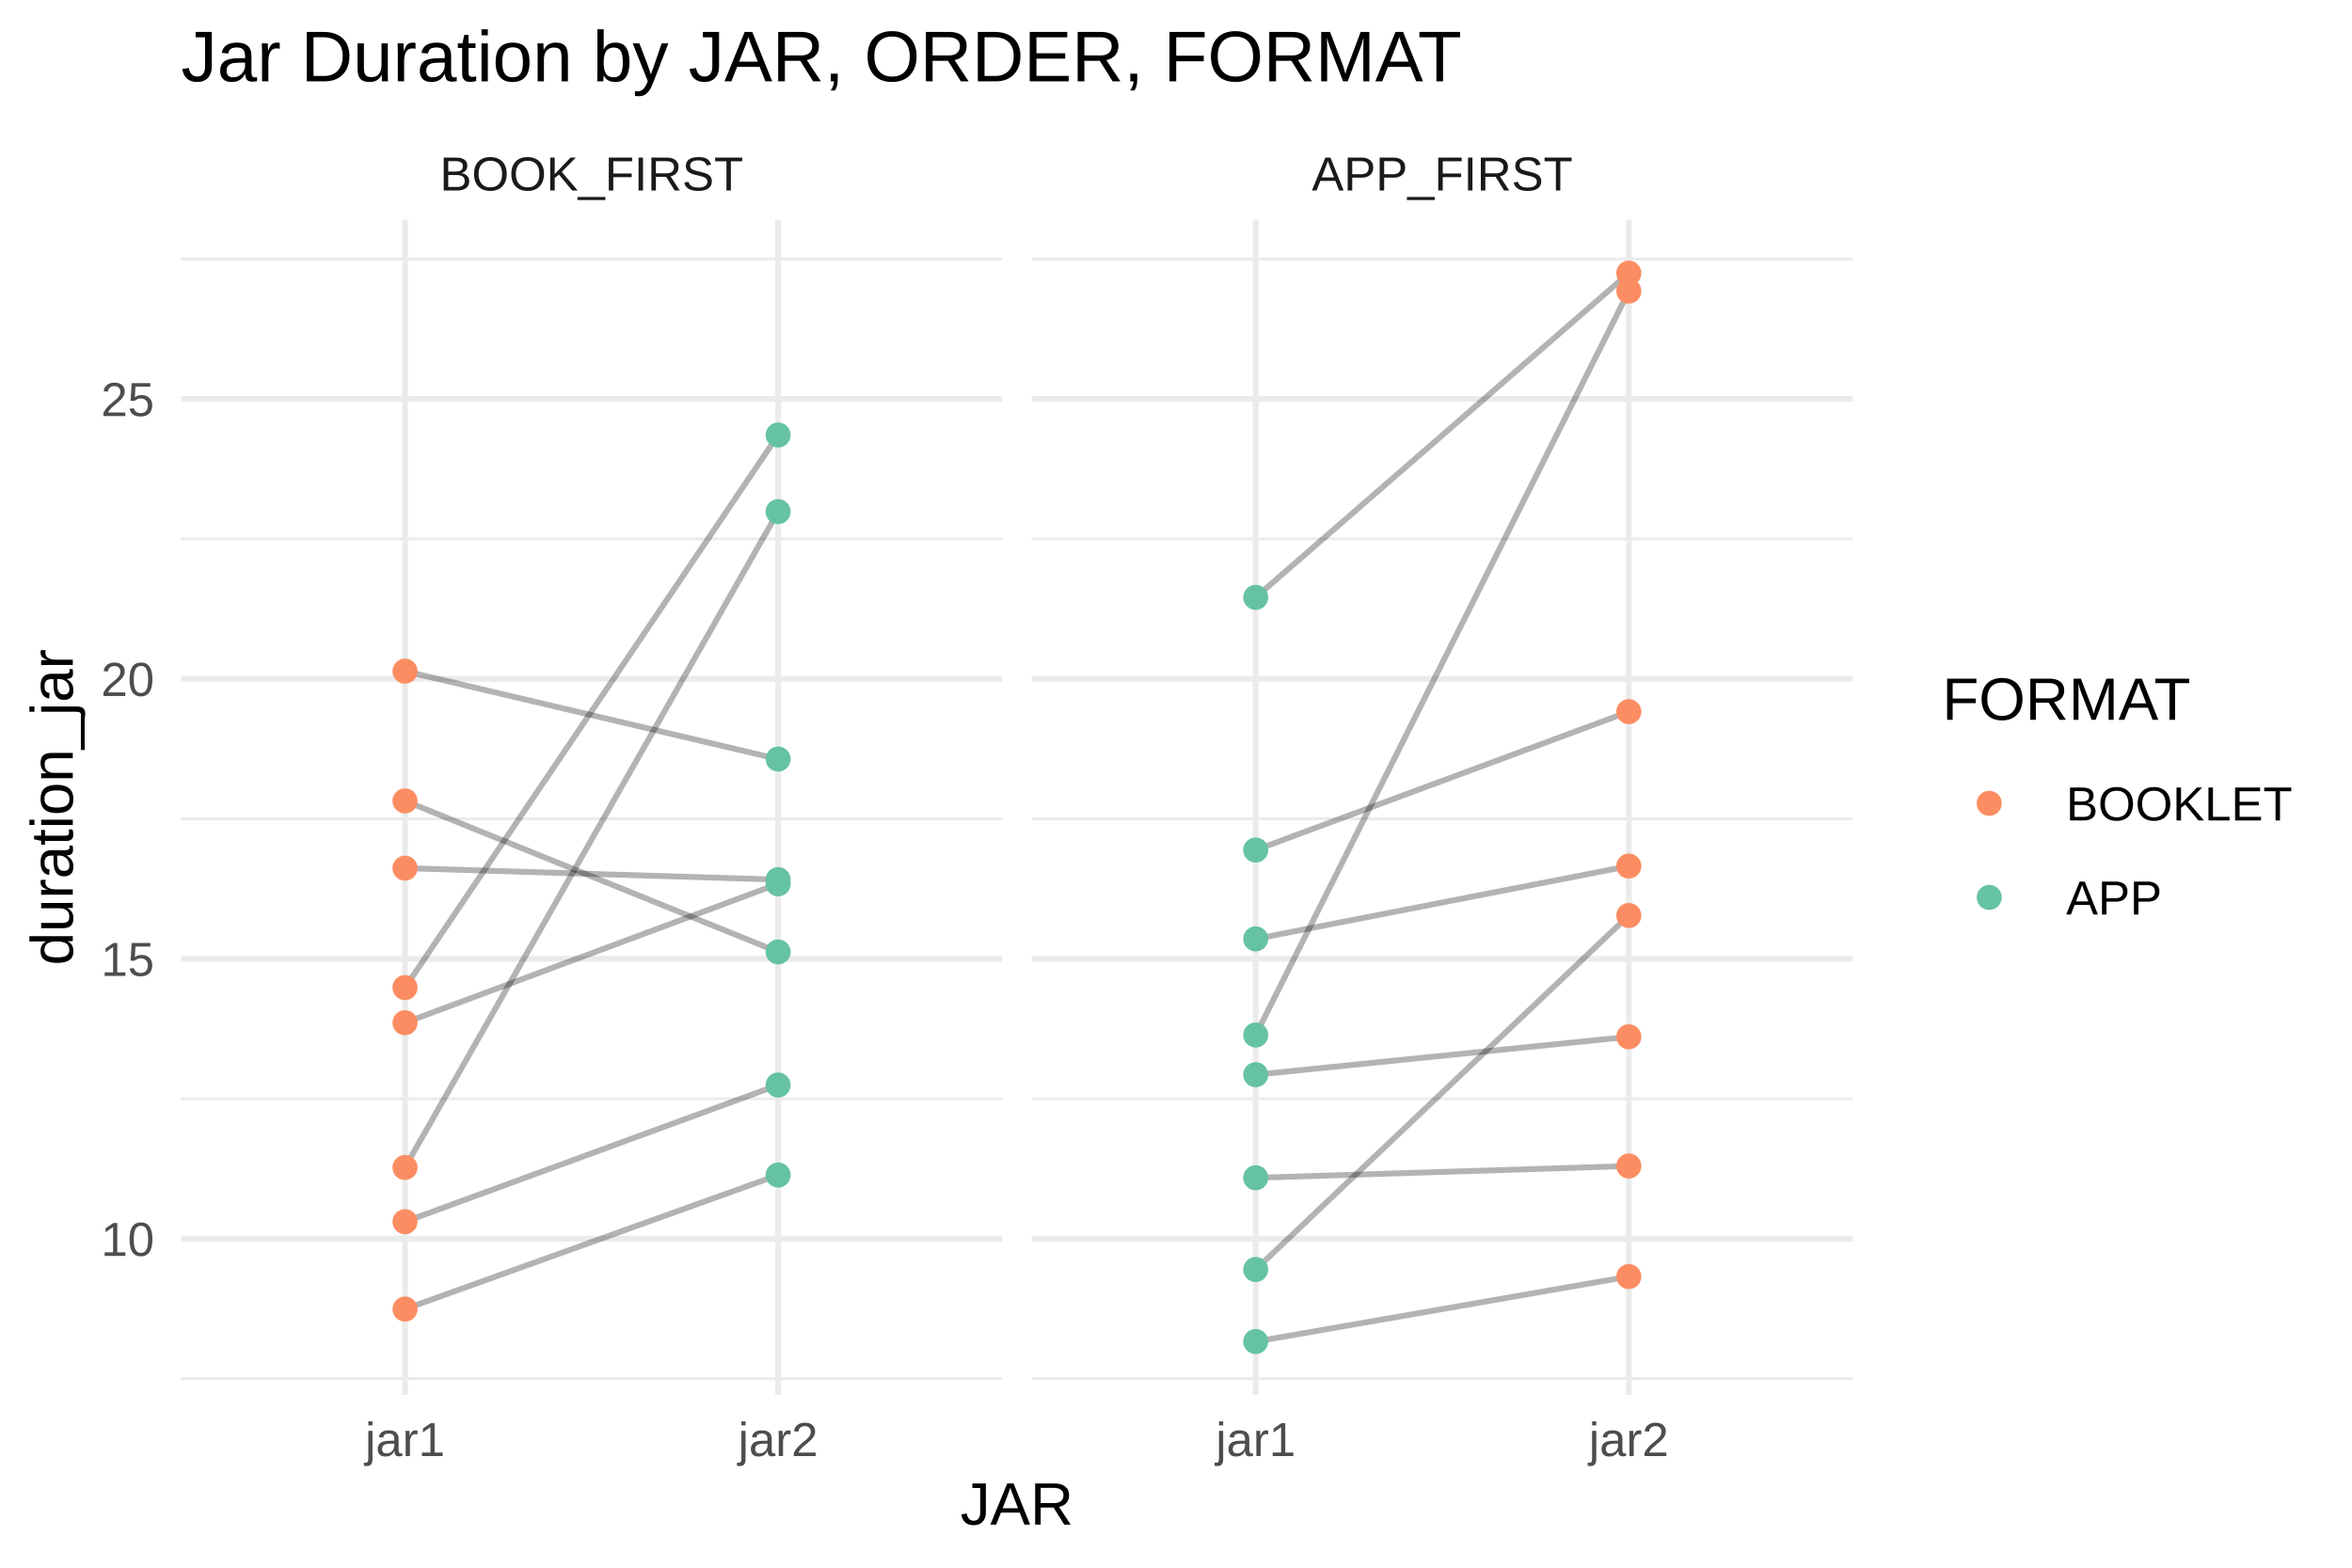
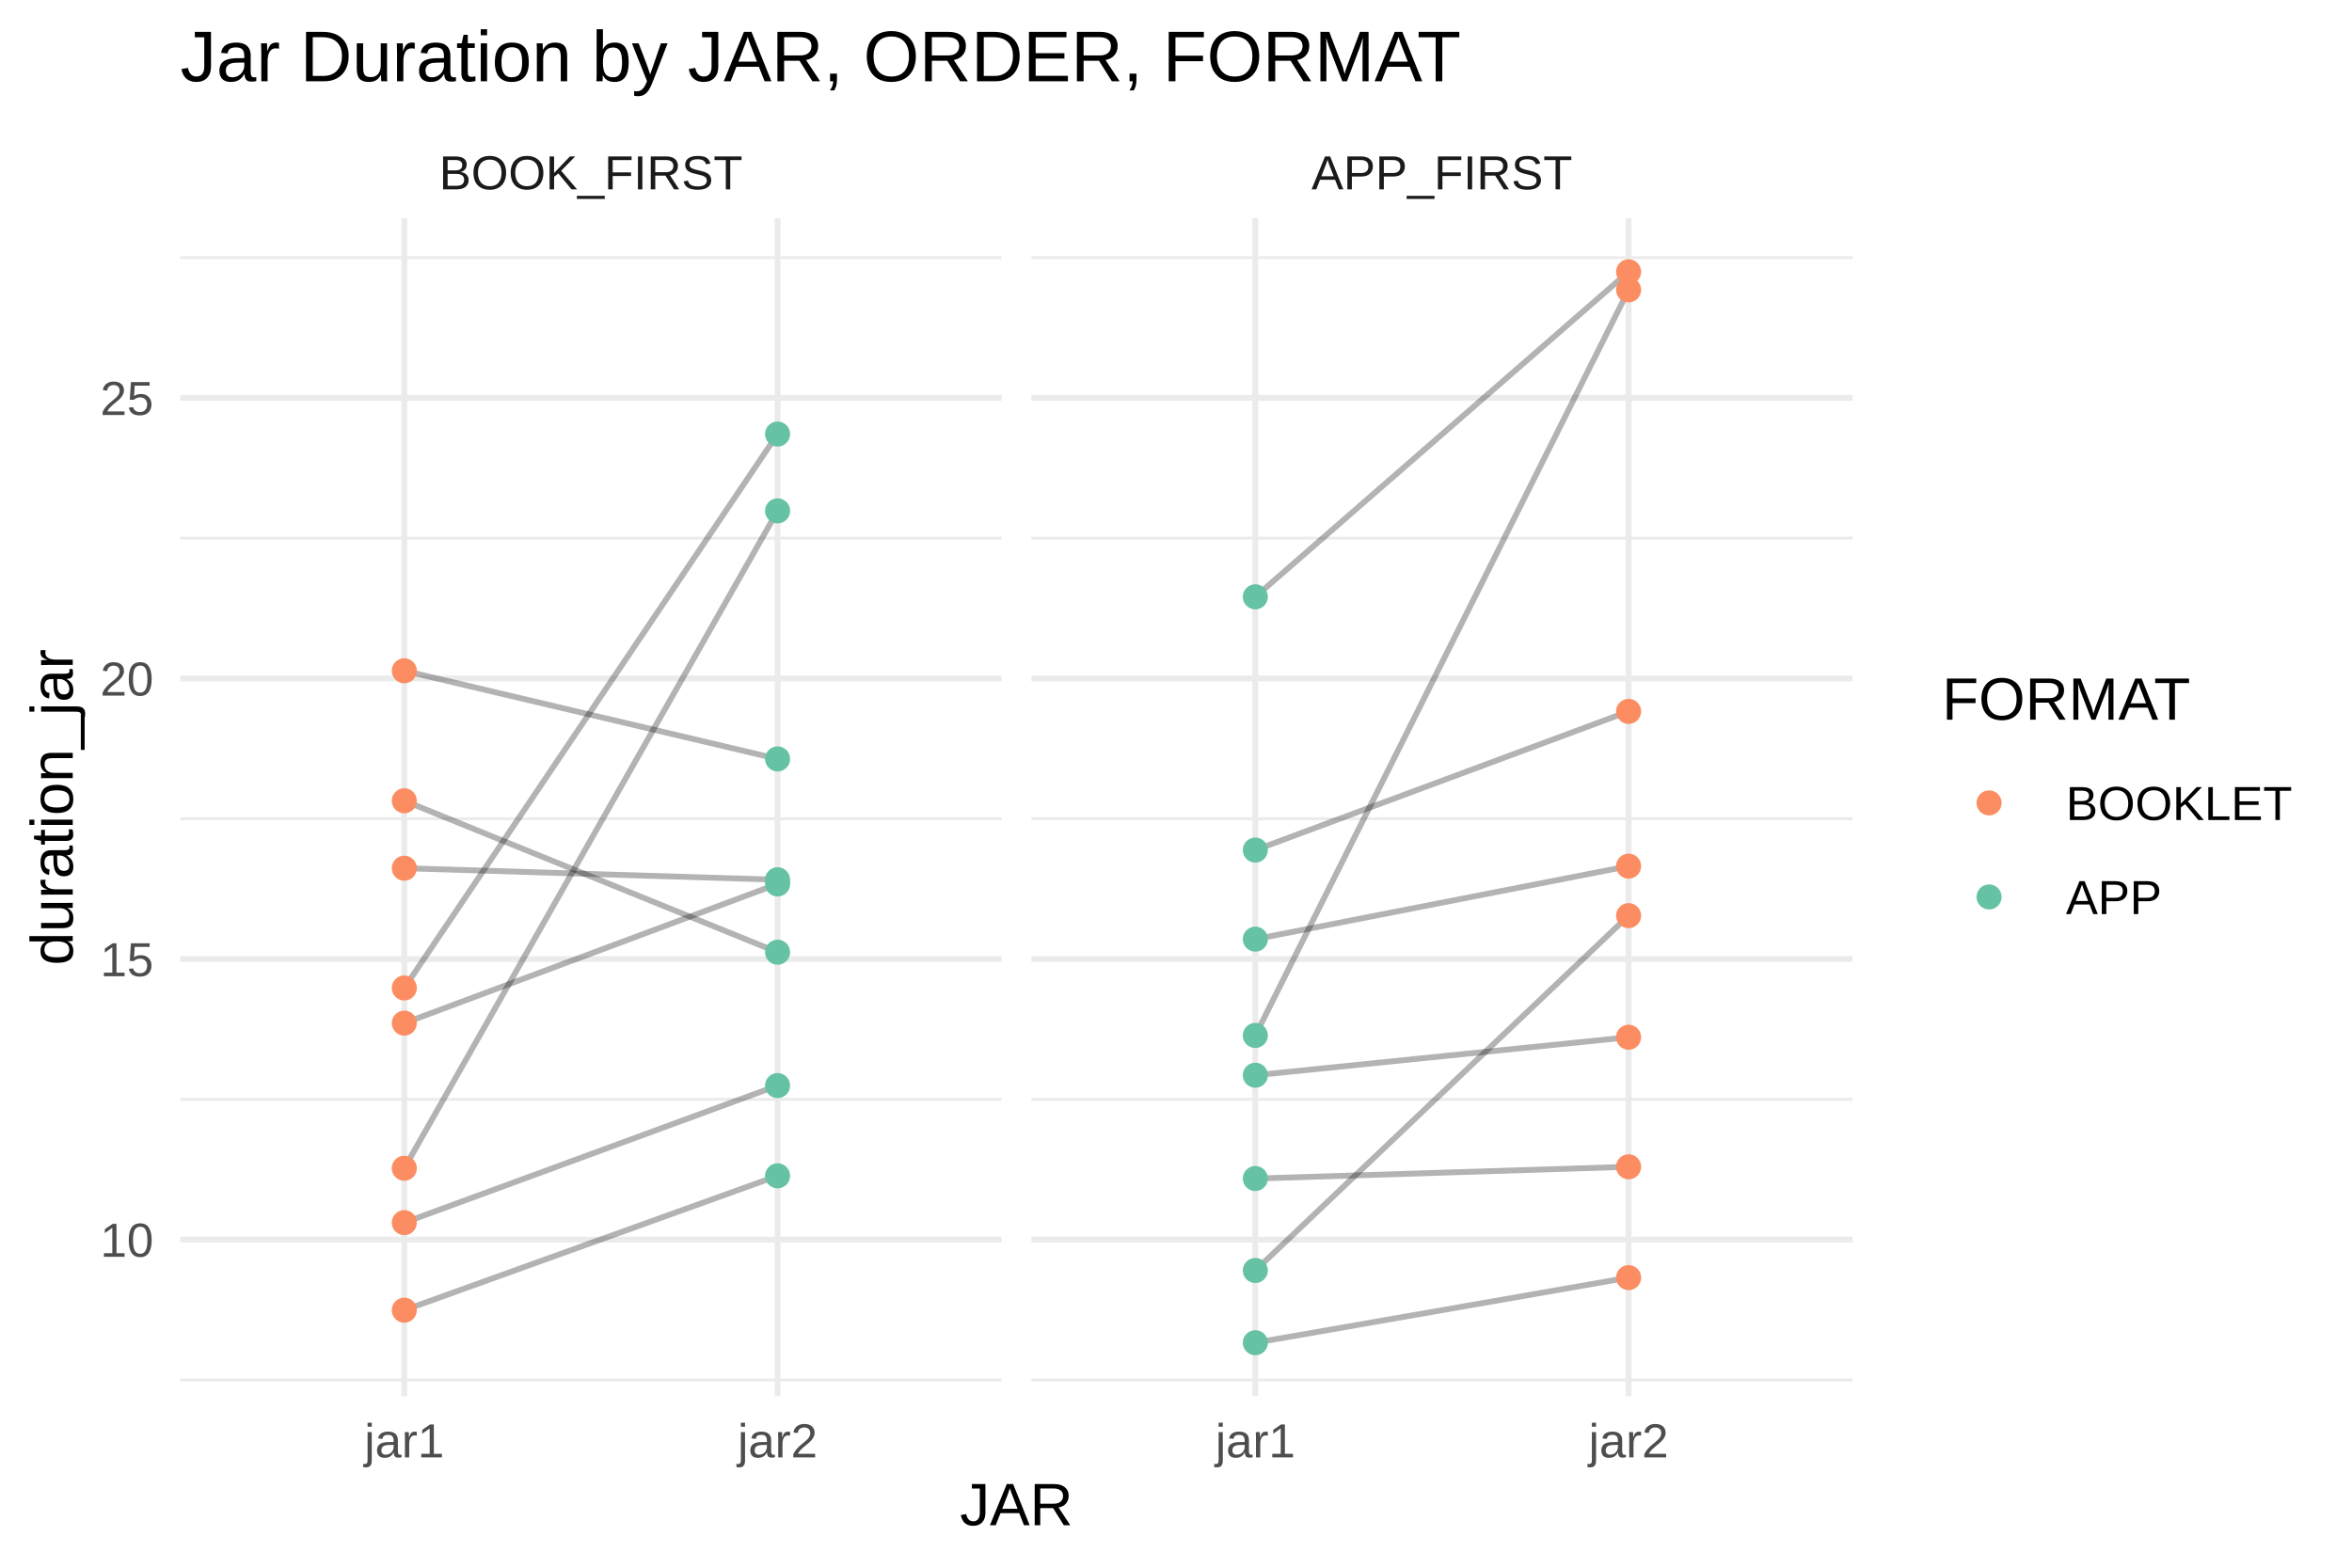
- <svg xmlns="http://www.w3.org/2000/svg" class="svglite" width="432.00pt" height="288.00pt" viewBox="0 0 432.00 288.00">
-   <defs>
-     <style type="text/css">
+ <svg xmlns="http://www.w3.org/2000/svg" width="432.00pt" height="288.00pt" viewBox="0 0 432.00 288.00">
+   <g class="svglite">
+     <defs>
+       <style type="text/css">
    .svglite line, .svglite polyline, .svglite polygon, .svglite path, .svglite rect, .svglite circle {
      fill: none;
      stroke: #000000;
      stroke-linecap: round;
      stroke-linejoin: round;
      stroke-miterlimit: 10.00;
    }
    .svglite text {
      white-space: pre;
    }
+     .svglite g.glyphgroup path {
+       fill: inherit;
+       stroke: none;
+     }
  </style>
-   </defs>
-   <rect width="100%" height="100%" style="stroke: none; fill: none;" />
-   <defs>
-     <clipPath id="cpMC4wMHw0MzIuMDB8MC4wMHwyODguMDA=">
-       <rect x="0.00" y="0.00" width="432.00" height="288.00" />
-     </clipPath>
-   </defs>
-   <g clip-path="url(#cpMC4wMHw0MzIuMDB8MC4wMHwyODguMDA=)">
+     </defs>
+     <rect width="100%" height="100%" style="stroke: none; fill: none;" />
+     <defs>
+       <clipPath id="cpMC4wMHw0MzIuMDB8MC4wMHwyODguMDA=">
+         <rect x="0.00" y="0.00" width="432.00" height="288.00" />
+       </clipPath>
+     </defs>
+     <g clip-path="url(#cpMC4wMHw0MzIuMDB8MC4wMHwyODguMDA=)">
</g>
-   <defs>
-     <clipPath id="cpMzMuMjd8MTg0LjA0fDQwLjM2fDI1Ni4yNw==">
-       <rect x="33.27" y="40.36" width="150.77" height="215.90" />
-     </clipPath>
-   </defs>
-   <g clip-path="url(#cpMzMuMjd8MTg0LjA0fDQwLjM2fDI1Ni4yNw==)">
-     <polyline points="33.27,253.27 184.04,253.27 " style="stroke-width: 0.53; stroke: #EBEBEB; stroke-linecap: butt;" />
-     <polyline points="33.27,201.85 184.04,201.85 " style="stroke-width: 0.53; stroke: #EBEBEB; stroke-linecap: butt;" />
-     <polyline points="33.27,150.42 184.04,150.42 " style="stroke-width: 0.53; stroke: #EBEBEB; stroke-linecap: butt;" />
-     <polyline points="33.27,99.00 184.04,99.00 " style="stroke-width: 0.53; stroke: #EBEBEB; stroke-linecap: butt;" />
-     <polyline points="33.27,47.57 184.04,47.57 " style="stroke-width: 0.53; stroke: #EBEBEB; stroke-linecap: butt;" />
-     <polyline points="33.27,227.56 184.04,227.56 " style="stroke-width: 1.07; stroke: #EBEBEB; stroke-linecap: butt;" />
-     <polyline points="33.27,176.14 184.04,176.14 " style="stroke-width: 1.07; stroke: #EBEBEB; stroke-linecap: butt;" />
-     <polyline points="33.27,124.71 184.04,124.71 " style="stroke-width: 1.07; stroke: #EBEBEB; stroke-linecap: butt;" />
-     <polyline points="33.27,73.28 184.04,73.28 " style="stroke-width: 1.07; stroke: #EBEBEB; stroke-linecap: butt;" />
-     <polyline points="74.39,256.27 74.39,40.36 " style="stroke-width: 1.07; stroke: #EBEBEB; stroke-linecap: butt;" />
-     <polyline points="142.92,256.27 142.92,40.36 " style="stroke-width: 1.07; stroke: #EBEBEB; stroke-linecap: butt;" />
-     <polyline points="74.39,214.48 142.92,93.99 " style="stroke-width: 1.07; stroke: #000000; stroke-opacity: 0.30; stroke-linecap: butt;" />
-     <polyline points="74.39,187.88 142.92,162.37 " style="stroke-width: 1.07; stroke: #000000; stroke-opacity: 0.30; stroke-linecap: butt;" />
-     <polyline points="74.39,123.30 142.92,139.45 " style="stroke-width: 1.07; stroke: #000000; stroke-opacity: 0.30; stroke-linecap: butt;" />
-     <polyline points="74.39,224.44 142.92,199.33 " style="stroke-width: 1.07; stroke: #000000; stroke-opacity: 0.30; stroke-linecap: butt;" />
-     <polyline points="74.39,147.13 142.92,174.88 " style="stroke-width: 1.07; stroke: #000000; stroke-opacity: 0.30; stroke-linecap: butt;" />
-     <polyline points="74.39,181.43 142.92,79.92 " style="stroke-width: 1.07; stroke: #000000; stroke-opacity: 0.30; stroke-linecap: butt;" />
-     <polyline points="74.39,159.49 142.92,161.60 " style="stroke-width: 1.07; stroke: #000000; stroke-opacity: 0.30; stroke-linecap: butt;" />
-     <polyline points="74.39,240.49 142.92,215.87 " style="stroke-width: 1.07; stroke: #000000; stroke-opacity: 0.30; stroke-linecap: butt;" />
-     <circle cx="74.39" cy="214.48" r="1.95" style="stroke-width: 0.71; stroke: #FC8D62; fill: #FC8D62;" />
-     <circle cx="142.92" cy="93.99" r="1.95" style="stroke-width: 0.71; stroke: #66C2A5; fill: #66C2A5;" />
-     <circle cx="74.39" cy="187.88" r="1.95" style="stroke-width: 0.71; stroke: #FC8D62; fill: #FC8D62;" />
-     <circle cx="142.92" cy="162.37" r="1.95" style="stroke-width: 0.71; stroke: #66C2A5; fill: #66C2A5;" />
-     <circle cx="74.39" cy="123.30" r="1.95" style="stroke-width: 0.71; stroke: #FC8D62; fill: #FC8D62;" />
-     <circle cx="142.92" cy="139.45" r="1.95" style="stroke-width: 0.71; stroke: #66C2A5; fill: #66C2A5;" />
-     <circle cx="74.39" cy="224.44" r="1.95" style="stroke-width: 0.71; stroke: #FC8D62; fill: #FC8D62;" />
-     <circle cx="142.92" cy="199.33" r="1.95" style="stroke-width: 0.71; stroke: #66C2A5; fill: #66C2A5;" />
-     <circle cx="74.39" cy="240.49" r="1.95" style="stroke-width: 0.71; stroke: #FC8D62; fill: #FC8D62;" />
-     <circle cx="142.92" cy="215.87" r="1.95" style="stroke-width: 0.71; stroke: #66C2A5; fill: #66C2A5;" />
-     <circle cx="74.39" cy="147.13" r="1.95" style="stroke-width: 0.71; stroke: #FC8D62; fill: #FC8D62;" />
-     <circle cx="142.92" cy="174.88" r="1.95" style="stroke-width: 0.71; stroke: #66C2A5; fill: #66C2A5;" />
-     <circle cx="74.39" cy="181.43" r="1.95" style="stroke-width: 0.71; stroke: #FC8D62; fill: #FC8D62;" />
-     <circle cx="142.92" cy="79.92" r="1.95" style="stroke-width: 0.71; stroke: #66C2A5; fill: #66C2A5;" />
-     <circle cx="74.39" cy="159.49" r="1.95" style="stroke-width: 0.71; stroke: #FC8D62; fill: #FC8D62;" />
-     <circle cx="142.92" cy="161.60" r="1.95" style="stroke-width: 0.71; stroke: #66C2A5; fill: #66C2A5;" />
-   </g>
-   <g clip-path="url(#cpMC4wMHw0MzIuMDB8MC4wMHwyODguMDA=)">
+     <defs>
+       <clipPath id="cpMzMuMTN8MTgzLjk2fDQwLjA5fDI1Ni41MA==">
+         <rect x="33.13" y="40.09" width="150.83" height="216.41" />
+       </clipPath>
+     </defs>
+     <g clip-path="url(#cpMzMuMTN8MTgzLjk2fDQwLjA5fDI1Ni41MA==)">
+       <polyline points="33.13,253.51 183.96,253.51 " style="stroke-width: 0.53; stroke: #EBEBEB; stroke-linecap: butt;" />
+       <polyline points="33.13,201.96 183.96,201.96 " style="stroke-width: 0.53; stroke: #EBEBEB; stroke-linecap: butt;" />
+       <polyline points="33.13,150.41 183.96,150.41 " style="stroke-width: 0.53; stroke: #EBEBEB; stroke-linecap: butt;" />
+       <polyline points="33.13,98.87 183.96,98.87 " style="stroke-width: 0.53; stroke: #EBEBEB; stroke-linecap: butt;" />
+       <polyline points="33.13,47.32 183.96,47.32 " style="stroke-width: 0.53; stroke: #EBEBEB; stroke-linecap: butt;" />
+       <polyline points="33.13,227.73 183.96,227.73 " style="stroke-width: 1.07; stroke: #EBEBEB; stroke-linecap: butt;" />
+       <polyline points="33.13,176.19 183.96,176.19 " style="stroke-width: 1.07; stroke: #EBEBEB; stroke-linecap: butt;" />
+       <polyline points="33.13,124.64 183.96,124.64 " style="stroke-width: 1.07; stroke: #EBEBEB; stroke-linecap: butt;" />
+       <polyline points="33.13,73.09 183.96,73.09 " style="stroke-width: 1.07; stroke: #EBEBEB; stroke-linecap: butt;" />
+       <polyline points="74.26,256.50 74.26,40.09 " style="stroke-width: 1.07; stroke: #EBEBEB; stroke-linecap: butt;" />
+       <polyline points="142.82,256.50 142.82,40.09 " style="stroke-width: 1.07; stroke: #EBEBEB; stroke-linecap: butt;" />
+       <polyline points="74.26,214.62 142.82,93.85 " style="stroke-width: 1.07; stroke: #000000; stroke-opacity: 0.30; stroke-linecap: butt;" />
+       <polyline points="74.26,187.96 142.82,162.39 " style="stroke-width: 1.07; stroke: #000000; stroke-opacity: 0.30; stroke-linecap: butt;" />
+       <polyline points="74.26,123.23 142.82,139.42 " style="stroke-width: 1.07; stroke: #000000; stroke-opacity: 0.30; stroke-linecap: butt;" />
+       <polyline points="74.26,224.61 142.82,199.43 " style="stroke-width: 1.07; stroke: #000000; stroke-opacity: 0.30; stroke-linecap: butt;" />
+       <polyline points="74.26,147.11 142.82,174.93 " style="stroke-width: 1.07; stroke: #000000; stroke-opacity: 0.30; stroke-linecap: butt;" />
+       <polyline points="74.26,181.50 142.82,79.74 " style="stroke-width: 1.07; stroke: #000000; stroke-opacity: 0.30; stroke-linecap: butt;" />
+       <polyline points="74.26,159.50 142.82,161.62 " style="stroke-width: 1.07; stroke: #000000; stroke-opacity: 0.30; stroke-linecap: butt;" />
+       <polyline points="74.26,240.69 142.82,216.01 " style="stroke-width: 1.07; stroke: #000000; stroke-opacity: 0.30; stroke-linecap: butt;" />
+       <circle cx="74.26" cy="214.62" r="1.95" style="stroke-width: 0.71; stroke: #FC8D62; fill: #FC8D62;" />
+       <circle cx="142.82" cy="93.85" r="1.95" style="stroke-width: 0.71; stroke: #66C2A5; fill: #66C2A5;" />
+       <circle cx="74.26" cy="187.96" r="1.95" style="stroke-width: 0.71; stroke: #FC8D62; fill: #FC8D62;" />
+       <circle cx="142.82" cy="162.39" r="1.95" style="stroke-width: 0.71; stroke: #66C2A5; fill: #66C2A5;" />
+       <circle cx="74.26" cy="123.23" r="1.95" style="stroke-width: 0.71; stroke: #FC8D62; fill: #FC8D62;" />
+       <circle cx="142.82" cy="139.42" r="1.95" style="stroke-width: 0.71; stroke: #66C2A5; fill: #66C2A5;" />
+       <circle cx="74.26" cy="224.61" r="1.95" style="stroke-width: 0.71; stroke: #FC8D62; fill: #FC8D62;" />
+       <circle cx="142.82" cy="199.43" r="1.95" style="stroke-width: 0.71; stroke: #66C2A5; fill: #66C2A5;" />
+       <circle cx="74.26" cy="240.69" r="1.95" style="stroke-width: 0.71; stroke: #FC8D62; fill: #FC8D62;" />
+       <circle cx="142.82" cy="216.01" r="1.95" style="stroke-width: 0.71; stroke: #66C2A5; fill: #66C2A5;" />
+       <circle cx="74.26" cy="147.11" r="1.95" style="stroke-width: 0.71; stroke: #FC8D62; fill: #FC8D62;" />
+       <circle cx="142.82" cy="174.93" r="1.95" style="stroke-width: 0.71; stroke: #66C2A5; fill: #66C2A5;" />
+       <circle cx="74.26" cy="181.50" r="1.95" style="stroke-width: 0.71; stroke: #FC8D62; fill: #FC8D62;" />
+       <circle cx="142.82" cy="79.74" r="1.95" style="stroke-width: 0.71; stroke: #66C2A5; fill: #66C2A5;" />
+       <circle cx="74.26" cy="159.50" r="1.95" style="stroke-width: 0.71; stroke: #FC8D62; fill: #FC8D62;" />
+       <circle cx="142.82" cy="161.62" r="1.95" style="stroke-width: 0.71; stroke: #66C2A5; fill: #66C2A5;" />
+     </g>
+     <g clip-path="url(#cpMC4wMHw0MzIuMDB8MC4wMHwyODguMDA=)">
</g>
-   <defs>
-     <clipPath id="cpMTg5LjUyfDM0MC4yOXw0MC4zNnwyNTYuMjc=">
-       <rect x="189.52" y="40.36" width="150.77" height="215.90" />
-     </clipPath>
-   </defs>
-   <g clip-path="url(#cpMTg5LjUyfDM0MC4yOXw0MC4zNnwyNTYuMjc=)">
-     <polyline points="189.52,253.27 340.29,253.27 " style="stroke-width: 0.53; stroke: #EBEBEB; stroke-linecap: butt;" />
-     <polyline points="189.52,201.85 340.29,201.85 " style="stroke-width: 0.53; stroke: #EBEBEB; stroke-linecap: butt;" />
-     <polyline points="189.52,150.42 340.29,150.42 " style="stroke-width: 0.53; stroke: #EBEBEB; stroke-linecap: butt;" />
-     <polyline points="189.52,99.00 340.29,99.00 " style="stroke-width: 0.53; stroke: #EBEBEB; stroke-linecap: butt;" />
-     <polyline points="189.52,47.57 340.29,47.57 " style="stroke-width: 0.53; stroke: #EBEBEB; stroke-linecap: butt;" />
-     <polyline points="189.52,227.56 340.29,227.56 " style="stroke-width: 1.07; stroke: #EBEBEB; stroke-linecap: butt;" />
-     <polyline points="189.52,176.14 340.29,176.14 " style="stroke-width: 1.07; stroke: #EBEBEB; stroke-linecap: butt;" />
-     <polyline points="189.52,124.71 340.29,124.71 " style="stroke-width: 1.07; stroke: #EBEBEB; stroke-linecap: butt;" />
-     <polyline points="189.52,73.28 340.29,73.28 " style="stroke-width: 1.07; stroke: #EBEBEB; stroke-linecap: butt;" />
-     <polyline points="230.64,256.27 230.64,40.36 " style="stroke-width: 1.07; stroke: #EBEBEB; stroke-linecap: butt;" />
-     <polyline points="299.17,256.27 299.17,40.36 " style="stroke-width: 1.07; stroke: #EBEBEB; stroke-linecap: butt;" />
-     <polyline points="230.64,156.16 299.17,130.74 " style="stroke-width: 1.07; stroke: #000000; stroke-opacity: 0.30; stroke-linecap: butt;" />
-     <polyline points="230.64,190.14 299.17,53.48 " style="stroke-width: 1.07; stroke: #000000; stroke-opacity: 0.30; stroke-linecap: butt;" />
-     <polyline points="230.64,197.43 299.17,190.47 " style="stroke-width: 1.07; stroke: #000000; stroke-opacity: 0.30; stroke-linecap: butt;" />
-     <polyline points="230.64,172.48 299.17,159.11 " style="stroke-width: 1.07; stroke: #000000; stroke-opacity: 0.30; stroke-linecap: butt;" />
-     <polyline points="230.64,233.22 299.17,168.18 " style="stroke-width: 1.07; stroke: #000000; stroke-opacity: 0.30; stroke-linecap: butt;" />
-     <polyline points="230.64,216.37 299.17,214.21 " style="stroke-width: 1.07; stroke: #000000; stroke-opacity: 0.30; stroke-linecap: butt;" />
-     <polyline points="230.64,246.45 299.17,234.52 " style="stroke-width: 1.07; stroke: #000000; stroke-opacity: 0.30; stroke-linecap: butt;" />
-     <polyline points="230.64,109.74 299.17,50.18 " style="stroke-width: 1.07; stroke: #000000; stroke-opacity: 0.30; stroke-linecap: butt;" />
-     <circle cx="230.64" cy="156.16" r="1.95" style="stroke-width: 0.71; stroke: #66C2A5; fill: #66C2A5;" />
-     <circle cx="299.17" cy="130.74" r="1.95" style="stroke-width: 0.71; stroke: #FC8D62; fill: #FC8D62;" />
-     <circle cx="230.64" cy="190.14" r="1.95" style="stroke-width: 0.71; stroke: #66C2A5; fill: #66C2A5;" />
-     <circle cx="299.17" cy="53.48" r="1.95" style="stroke-width: 0.71; stroke: #FC8D62; fill: #FC8D62;" />
-     <circle cx="230.64" cy="197.43" r="1.95" style="stroke-width: 0.71; stroke: #66C2A5; fill: #66C2A5;" />
-     <circle cx="299.17" cy="190.47" r="1.95" style="stroke-width: 0.71; stroke: #FC8D62; fill: #FC8D62;" />
-     <circle cx="230.64" cy="216.37" r="1.95" style="stroke-width: 0.71; stroke: #66C2A5; fill: #66C2A5;" />
-     <circle cx="299.17" cy="214.21" r="1.95" style="stroke-width: 0.71; stroke: #FC8D62; fill: #FC8D62;" />
-     <circle cx="230.64" cy="246.45" r="1.95" style="stroke-width: 0.71; stroke: #66C2A5; fill: #66C2A5;" />
-     <circle cx="299.17" cy="234.52" r="1.95" style="stroke-width: 0.71; stroke: #FC8D62; fill: #FC8D62;" />
-     <circle cx="230.64" cy="172.48" r="1.95" style="stroke-width: 0.71; stroke: #66C2A5; fill: #66C2A5;" />
-     <circle cx="299.17" cy="159.11" r="1.95" style="stroke-width: 0.71; stroke: #FC8D62; fill: #FC8D62;" />
-     <circle cx="230.64" cy="233.22" r="1.95" style="stroke-width: 0.71; stroke: #66C2A5; fill: #66C2A5;" />
-     <circle cx="299.17" cy="168.18" r="1.95" style="stroke-width: 0.71; stroke: #FC8D62; fill: #FC8D62;" />
-     <circle cx="230.64" cy="109.74" r="1.95" style="stroke-width: 0.71; stroke: #66C2A5; fill: #66C2A5;" />
-     <circle cx="299.17" cy="50.18" r="1.95" style="stroke-width: 0.71; stroke: #FC8D62; fill: #FC8D62;" />
-   </g>
-   <g clip-path="url(#cpMC4wMHw0MzIuMDB8MC4wMHwyODguMDA=)">
+     <defs>
+       <clipPath id="cpMTg5LjQ0fDM0MC4yN3w0MC4wOXwyNTYuNTA=">
+         <rect x="189.44" y="40.09" width="150.83" height="216.41" />
+       </clipPath>
+     </defs>
+     <g clip-path="url(#cpMTg5LjQ0fDM0MC4yN3w0MC4wOXwyNTYuNTA=)">
+       <polyline points="189.44,253.51 340.27,253.51 " style="stroke-width: 0.53; stroke: #EBEBEB; stroke-linecap: butt;" />
+       <polyline points="189.44,201.96 340.27,201.96 " style="stroke-width: 0.53; stroke: #EBEBEB; stroke-linecap: butt;" />
+       <polyline points="189.44,150.41 340.27,150.41 " style="stroke-width: 0.53; stroke: #EBEBEB; stroke-linecap: butt;" />
+       <polyline points="189.44,98.87 340.27,98.87 " style="stroke-width: 0.53; stroke: #EBEBEB; stroke-linecap: butt;" />
+       <polyline points="189.44,47.32 340.27,47.32 " style="stroke-width: 0.53; stroke: #EBEBEB; stroke-linecap: butt;" />
+       <polyline points="189.44,227.73 340.27,227.73 " style="stroke-width: 1.07; stroke: #EBEBEB; stroke-linecap: butt;" />
+       <polyline points="189.44,176.19 340.27,176.19 " style="stroke-width: 1.07; stroke: #EBEBEB; stroke-linecap: butt;" />
+       <polyline points="189.44,124.64 340.27,124.64 " style="stroke-width: 1.07; stroke: #EBEBEB; stroke-linecap: butt;" />
+       <polyline points="189.44,73.09 340.27,73.09 " style="stroke-width: 1.07; stroke: #EBEBEB; stroke-linecap: butt;" />
+       <polyline points="230.57,256.50 230.57,40.09 " style="stroke-width: 1.07; stroke: #EBEBEB; stroke-linecap: butt;" />
+       <polyline points="299.13,256.50 299.13,40.09 " style="stroke-width: 1.07; stroke: #EBEBEB; stroke-linecap: butt;" />
+       <polyline points="230.57,156.17 299.13,130.69 " style="stroke-width: 1.07; stroke: #000000; stroke-opacity: 0.30; stroke-linecap: butt;" />
+       <polyline points="230.57,190.22 299.13,53.25 " style="stroke-width: 1.07; stroke: #000000; stroke-opacity: 0.30; stroke-linecap: butt;" />
+       <polyline points="230.57,197.53 299.13,190.55 " style="stroke-width: 1.07; stroke: #000000; stroke-opacity: 0.30; stroke-linecap: butt;" />
+       <polyline points="230.57,172.53 299.13,159.12 " style="stroke-width: 1.07; stroke: #000000; stroke-opacity: 0.30; stroke-linecap: butt;" />
+       <polyline points="230.57,233.40 299.13,168.21 " style="stroke-width: 1.07; stroke: #000000; stroke-opacity: 0.30; stroke-linecap: butt;" />
+       <polyline points="230.57,216.51 299.13,214.35 " style="stroke-width: 1.07; stroke: #000000; stroke-opacity: 0.30; stroke-linecap: butt;" />
+       <polyline points="230.57,246.67 299.13,234.71 " style="stroke-width: 1.07; stroke: #000000; stroke-opacity: 0.30; stroke-linecap: butt;" />
+       <polyline points="230.57,109.64 299.13,49.93 " style="stroke-width: 1.07; stroke: #000000; stroke-opacity: 0.30; stroke-linecap: butt;" />
+       <circle cx="230.57" cy="156.17" r="1.95" style="stroke-width: 0.71; stroke: #66C2A5; fill: #66C2A5;" />
+       <circle cx="299.13" cy="130.69" r="1.95" style="stroke-width: 0.71; stroke: #FC8D62; fill: #FC8D62;" />
+       <circle cx="230.57" cy="190.22" r="1.95" style="stroke-width: 0.71; stroke: #66C2A5; fill: #66C2A5;" />
+       <circle cx="299.13" cy="53.25" r="1.95" style="stroke-width: 0.71; stroke: #FC8D62; fill: #FC8D62;" />
+       <circle cx="230.57" cy="197.53" r="1.95" style="stroke-width: 0.71; stroke: #66C2A5; fill: #66C2A5;" />
+       <circle cx="299.13" cy="190.55" r="1.95" style="stroke-width: 0.71; stroke: #FC8D62; fill: #FC8D62;" />
+       <circle cx="230.57" cy="216.51" r="1.95" style="stroke-width: 0.71; stroke: #66C2A5; fill: #66C2A5;" />
+       <circle cx="299.13" cy="214.35" r="1.95" style="stroke-width: 0.71; stroke: #FC8D62; fill: #FC8D62;" />
+       <circle cx="230.57" cy="246.67" r="1.95" style="stroke-width: 0.71; stroke: #66C2A5; fill: #66C2A5;" />
+       <circle cx="299.13" cy="234.71" r="1.95" style="stroke-width: 0.71; stroke: #FC8D62; fill: #FC8D62;" />
+       <circle cx="230.57" cy="172.53" r="1.95" style="stroke-width: 0.71; stroke: #66C2A5; fill: #66C2A5;" />
+       <circle cx="299.13" cy="159.12" r="1.95" style="stroke-width: 0.71; stroke: #FC8D62; fill: #FC8D62;" />
+       <circle cx="230.57" cy="233.40" r="1.95" style="stroke-width: 0.71; stroke: #66C2A5; fill: #66C2A5;" />
+       <circle cx="299.13" cy="168.21" r="1.95" style="stroke-width: 0.71; stroke: #FC8D62; fill: #FC8D62;" />
+       <circle cx="230.57" cy="109.64" r="1.95" style="stroke-width: 0.71; stroke: #66C2A5; fill: #66C2A5;" />
+       <circle cx="299.13" cy="49.93" r="1.95" style="stroke-width: 0.71; stroke: #FC8D62; fill: #FC8D62;" />
+     </g>
+     <g clip-path="url(#cpMC4wMHw0MzIuMDB8MC4wMHwyODguMDA=)">
</g>
-   <defs>
-     <clipPath id="cpMzMuMjd8MTg0LjA0fDIzLjM0fDQwLjM2">
-       <rect x="33.27" y="23.34" width="150.77" height="17.03" />
-     </clipPath>
-   </defs>
-   <g clip-path="url(#cpMzMuMjd8MTg0LjA0fDIzLjM0fDQwLjM2)">
-     <text x="108.65" y="35.00" text-anchor="middle" style="font-size: 8.80px;fill: #1A1A1A; font-family: &quot;Arial&quot;;" textLength="55.71px" lengthAdjust="spacingAndGlyphs">BOOK_FIRST</text>
-   </g>
-   <g clip-path="url(#cpMC4wMHw0MzIuMDB8MC4wMHwyODguMDA=)">
+     <defs>
+       <clipPath id="cpMzMuMTN8MTgzLjk2fDIzLjE4fDQwLjA5">
+         <rect x="33.13" y="23.18" width="150.83" height="16.92" />
+       </clipPath>
+     </defs>
+     <g clip-path="url(#cpMzMuMTN8MTgzLjk2fDIzLjE4fDQwLjA5)">
+       <text x="108.54" y="34.79" text-anchor="middle" style="font-size: 8.80px;fill: #1A1A1A; font-family: &quot;Arial&quot;;" textLength="55.75px" lengthAdjust="spacingAndGlyphs">BOOK_FIRST</text>
+     </g>
+     <g clip-path="url(#cpMC4wMHw0MzIuMDB8MC4wMHwyODguMDA=)">
</g>
-   <defs>
-     <clipPath id="cpMTg5LjUyfDM0MC4yOXwyMy4zNHw0MC4zNg==">
-       <rect x="189.52" y="23.34" width="150.77" height="17.03" />
-     </clipPath>
-   </defs>
-   <g clip-path="url(#cpMTg5LjUyfDM0MC4yOXwyMy4zNHw0MC4zNg==)">
-     <text x="264.91" y="35.00" text-anchor="middle" style="font-size: 8.80px;fill: #1A1A1A; font-family: &quot;Arial&quot;;" textLength="47.90px" lengthAdjust="spacingAndGlyphs">APP_FIRST</text>
-   </g>
-   <g clip-path="url(#cpMC4wMHw0MzIuMDB8MC4wMHwyODguMDA=)">
-     <text x="74.39" y="267.50" text-anchor="middle" style="font-size: 8.80px;fill: #4D4D4D; font-family: &quot;Arial&quot;;" textLength="14.67px" lengthAdjust="spacingAndGlyphs">jar1</text>
-     <text x="142.92" y="267.50" text-anchor="middle" style="font-size: 8.80px;fill: #4D4D4D; font-family: &quot;Arial&quot;;" textLength="14.67px" lengthAdjust="spacingAndGlyphs">jar2</text>
-     <text x="230.64" y="267.50" text-anchor="middle" style="font-size: 8.80px;fill: #4D4D4D; font-family: &quot;Arial&quot;;" textLength="14.67px" lengthAdjust="spacingAndGlyphs">jar1</text>
-     <text x="299.17" y="267.50" text-anchor="middle" style="font-size: 8.80px;fill: #4D4D4D; font-family: &quot;Arial&quot;;" textLength="14.67px" lengthAdjust="spacingAndGlyphs">jar2</text>
-     <text x="28.34" y="230.72" text-anchor="end" style="font-size: 8.80px;fill: #4D4D4D; font-family: &quot;Arial&quot;;" textLength="9.79px" lengthAdjust="spacingAndGlyphs">10</text>
-     <text x="28.34" y="179.29" text-anchor="end" style="font-size: 8.80px;fill: #4D4D4D; font-family: &quot;Arial&quot;;" textLength="9.79px" lengthAdjust="spacingAndGlyphs">15</text>
-     <text x="28.34" y="127.86" text-anchor="end" style="font-size: 8.80px;fill: #4D4D4D; font-family: &quot;Arial&quot;;" textLength="9.79px" lengthAdjust="spacingAndGlyphs">20</text>
-     <text x="28.34" y="76.44" text-anchor="end" style="font-size: 8.80px;fill: #4D4D4D; font-family: &quot;Arial&quot;;" textLength="9.79px" lengthAdjust="spacingAndGlyphs">25</text>
-     <text x="186.78" y="280.09" text-anchor="middle" style="font-size: 11.00px; font-family: &quot;Arial&quot;;" textLength="20.78px" lengthAdjust="spacingAndGlyphs">JAR</text>
-     <text transform="translate(13.37,148.31) rotate(-90)" text-anchor="middle" style="font-size: 11.00px; font-family: &quot;Arial&quot;;" textLength="58.10px" lengthAdjust="spacingAndGlyphs">duration_jar</text>
-     <text x="356.73" y="132.24" style="font-size: 11.00px; font-family: &quot;Arial&quot;;" textLength="46.43px" lengthAdjust="spacingAndGlyphs">FORMAT</text>
-     <circle cx="365.37" cy="147.58" r="1.95" style="stroke-width: 0.71; stroke: #FC8D62; fill: #FC8D62;" />
-     <circle cx="365.37" cy="164.86" r="1.95" style="stroke-width: 0.71; stroke: #66C2A5; fill: #66C2A5;" />
-     <text x="379.49" y="150.73" style="font-size: 8.80px; font-family: &quot;Arial&quot;;" textLength="41.55px" lengthAdjust="spacingAndGlyphs">BOOKLET</text>
-     <text x="379.49" y="168.01" style="font-size: 8.80px; font-family: &quot;Arial&quot;;" textLength="17.60px" lengthAdjust="spacingAndGlyphs">APP</text>
-     <text x="33.27" y="14.94" style="font-size: 13.20px; font-family: &quot;Arial&quot;;" textLength="236.01px" lengthAdjust="spacingAndGlyphs">Jar Duration by JAR, ORDER, FORMAT</text>
+     <defs>
+       <clipPath id="cpMTg5LjQ0fDM0MC4yN3wyMy4xOHw0MC4wOQ==">
+         <rect x="189.44" y="23.18" width="150.83" height="16.92" />
+       </clipPath>
+     </defs>
+     <g clip-path="url(#cpMTg5LjQ0fDM0MC4yN3wyMy4xOHw0MC4wOQ==)">
+       <text x="264.85" y="34.79" text-anchor="middle" style="font-size: 8.80px;fill: #1A1A1A; font-family: &quot;Arial&quot;;" textLength="47.94px" lengthAdjust="spacingAndGlyphs">APP_FIRST</text>
+     </g>
+     <g clip-path="url(#cpMC4wMHw0MzIuMDB8MC4wMHwyODguMDA=)">
+       <text x="74.26" y="267.74" text-anchor="middle" style="font-size: 8.80px;fill: #4D4D4D; font-family: &quot;Arial&quot;;" textLength="14.66px" lengthAdjust="spacingAndGlyphs">jar1</text>
+       <text x="142.82" y="267.74" text-anchor="middle" style="font-size: 8.80px;fill: #4D4D4D; font-family: &quot;Arial&quot;;" textLength="14.66px" lengthAdjust="spacingAndGlyphs">jar2</text>
+       <text x="230.57" y="267.74" text-anchor="middle" style="font-size: 8.80px;fill: #4D4D4D; font-family: &quot;Arial&quot;;" textLength="14.66px" lengthAdjust="spacingAndGlyphs">jar1</text>
+       <text x="299.13" y="267.74" text-anchor="middle" style="font-size: 8.80px;fill: #4D4D4D; font-family: &quot;Arial&quot;;" textLength="14.66px" lengthAdjust="spacingAndGlyphs">jar2</text>
+       <text x="28.20" y="230.88" text-anchor="end" style="font-size: 8.80px;fill: #4D4D4D; font-family: &quot;Arial&quot;;" textLength="9.78px" lengthAdjust="spacingAndGlyphs">10</text>
+       <text x="28.20" y="179.34" text-anchor="end" style="font-size: 8.80px;fill: #4D4D4D; font-family: &quot;Arial&quot;;" textLength="9.78px" lengthAdjust="spacingAndGlyphs">15</text>
+       <text x="28.20" y="127.79" text-anchor="end" style="font-size: 8.80px;fill: #4D4D4D; font-family: &quot;Arial&quot;;" textLength="9.78px" lengthAdjust="spacingAndGlyphs">20</text>
+       <text x="28.20" y="76.24" text-anchor="end" style="font-size: 8.80px;fill: #4D4D4D; font-family: &quot;Arial&quot;;" textLength="9.78px" lengthAdjust="spacingAndGlyphs">25</text>
+       <text x="186.70" y="280.20" text-anchor="middle" style="font-size: 11.00px; font-family: &quot;Arial&quot;;" textLength="20.78px" lengthAdjust="spacingAndGlyphs">JAR</text>
+       <text transform="translate(13.36,148.30) rotate(-90)" text-anchor="middle" style="font-size: 11.00px; font-family: &quot;Arial&quot;;" textLength="58.12px" lengthAdjust="spacingAndGlyphs">duration_jar</text>
+       <text x="356.70" y="132.22" style="font-size: 11.00px; font-family: &quot;Arial&quot;;" textLength="45.62px" lengthAdjust="spacingAndGlyphs">FORMAT</text>
+       <circle cx="365.34" cy="147.50" r="1.95" style="stroke-width: 0.71; stroke: #FC8D62; fill: #FC8D62;" />
+       <circle cx="365.34" cy="164.78" r="1.95" style="stroke-width: 0.71; stroke: #66C2A5; fill: #66C2A5;" />
+       <text x="379.46" y="150.65" style="font-size: 8.80px; font-family: &quot;Arial&quot;;" textLength="41.58px" lengthAdjust="spacingAndGlyphs">BOOKLET</text>
+       <text x="379.46" y="167.93" style="font-size: 8.80px; font-family: &quot;Arial&quot;;" textLength="17.62px" lengthAdjust="spacingAndGlyphs">APP</text>
+       <text x="33.13" y="14.93" style="font-size: 13.20px; font-family: &quot;Arial&quot;;" textLength="234.92px" lengthAdjust="spacingAndGlyphs">Jar Duration by JAR, ORDER, FORMAT</text>
+     </g>
  </g>
</svg>
